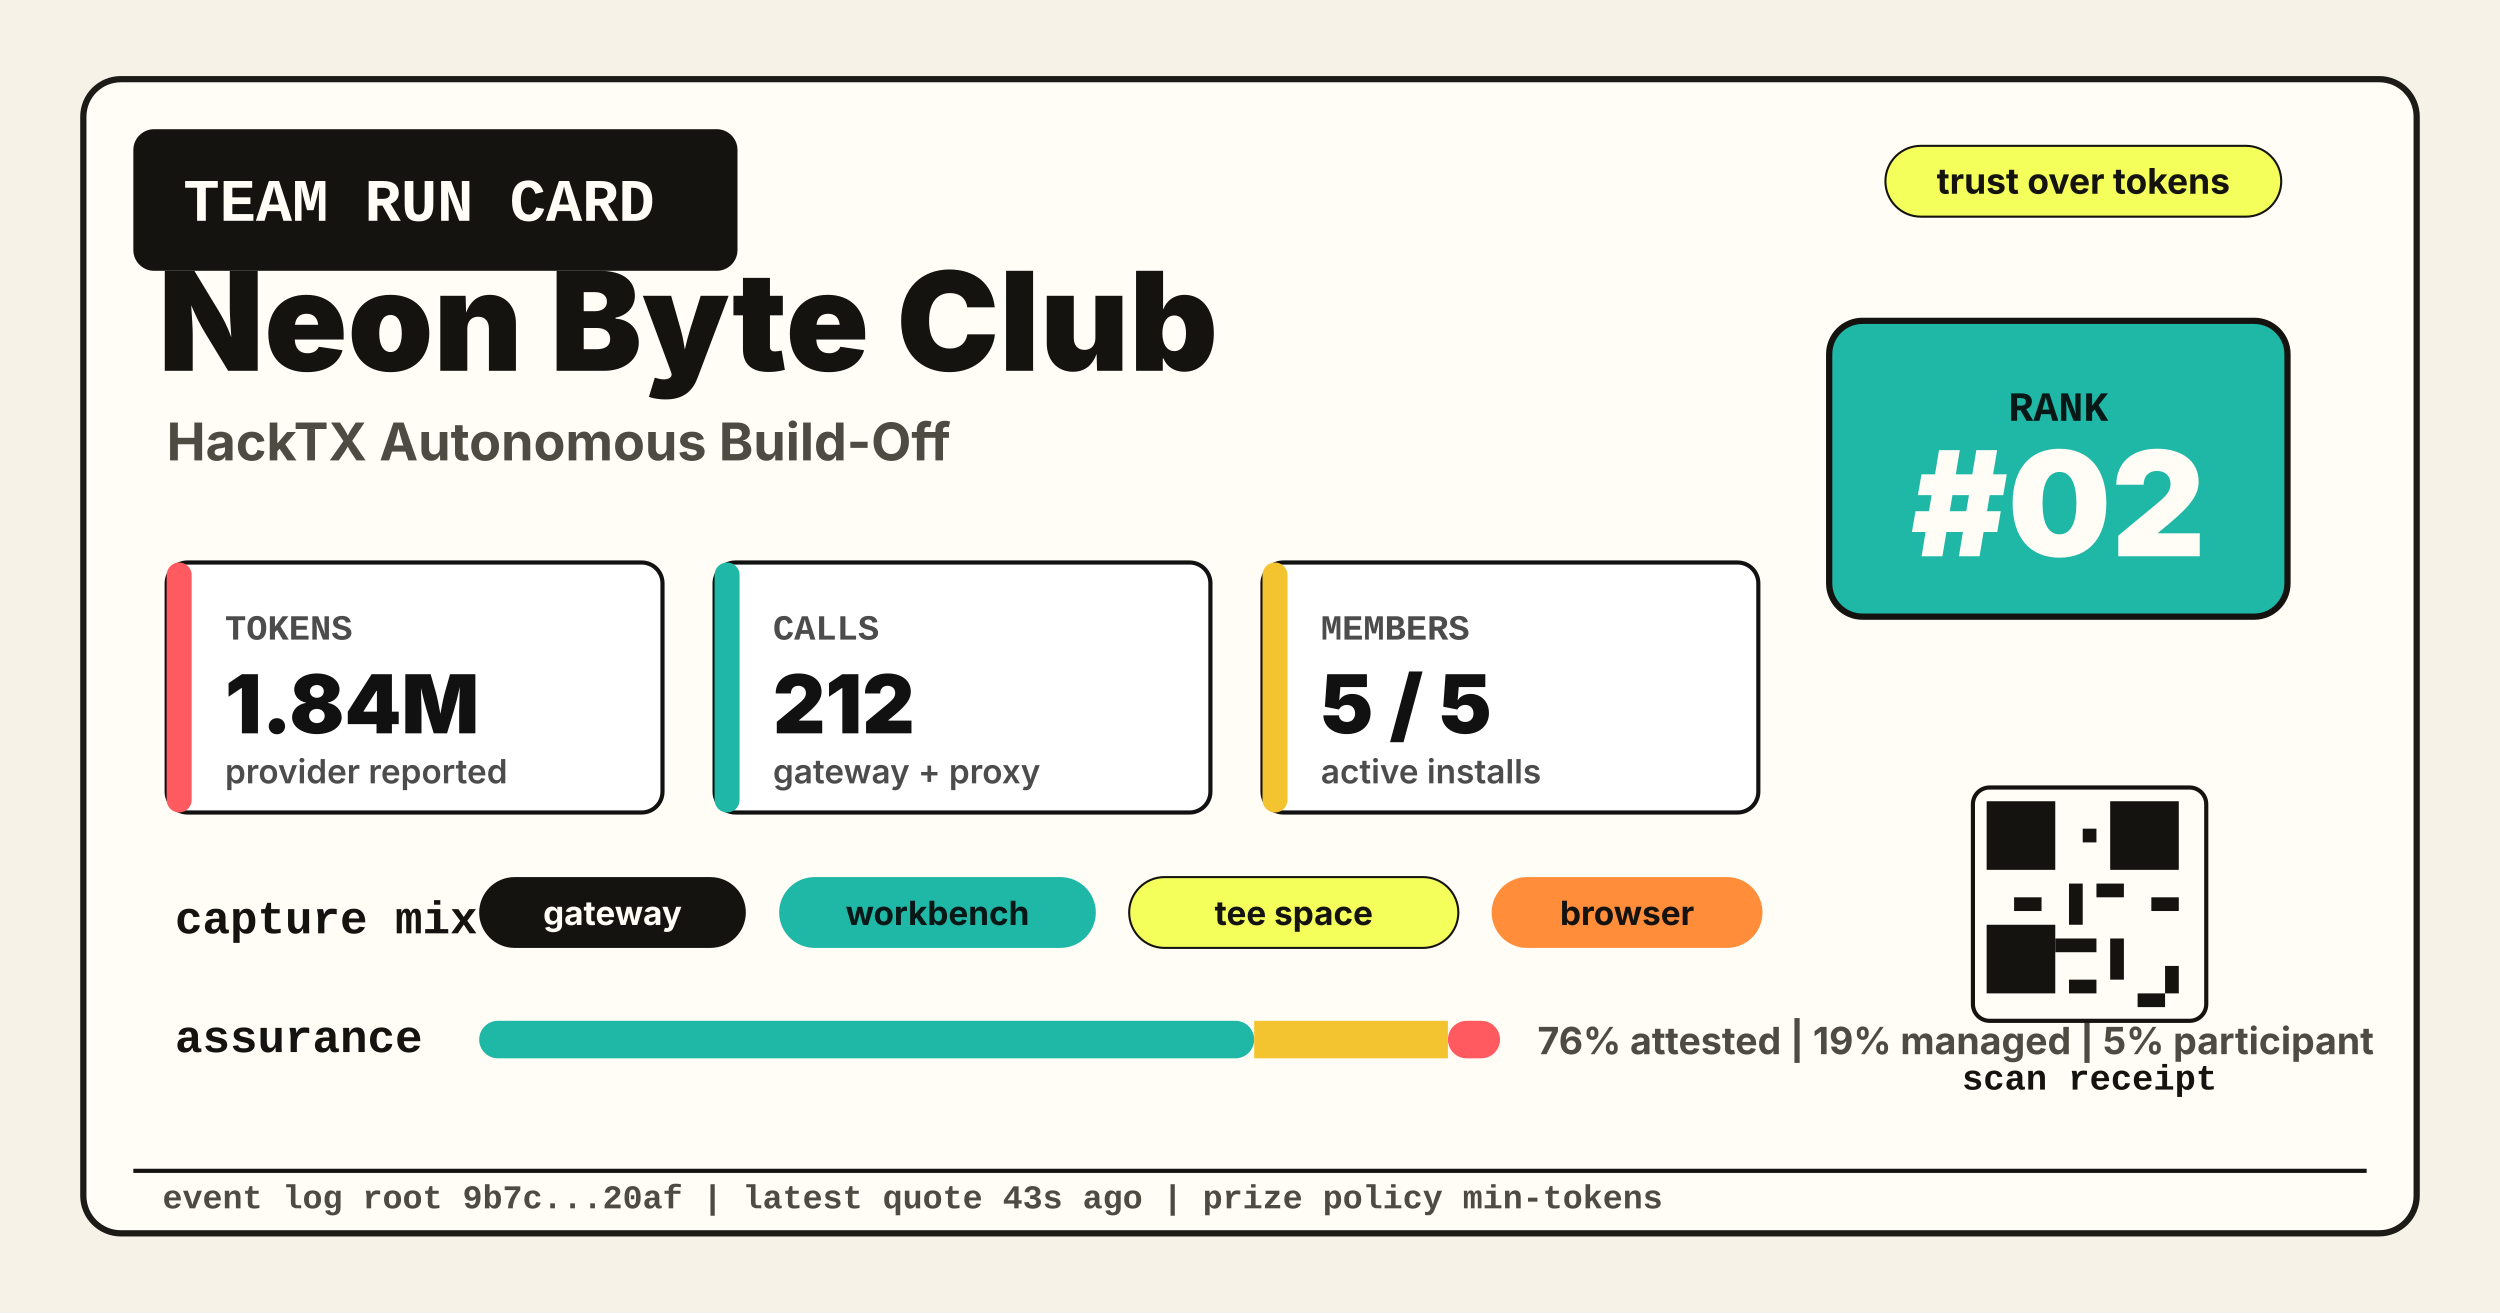
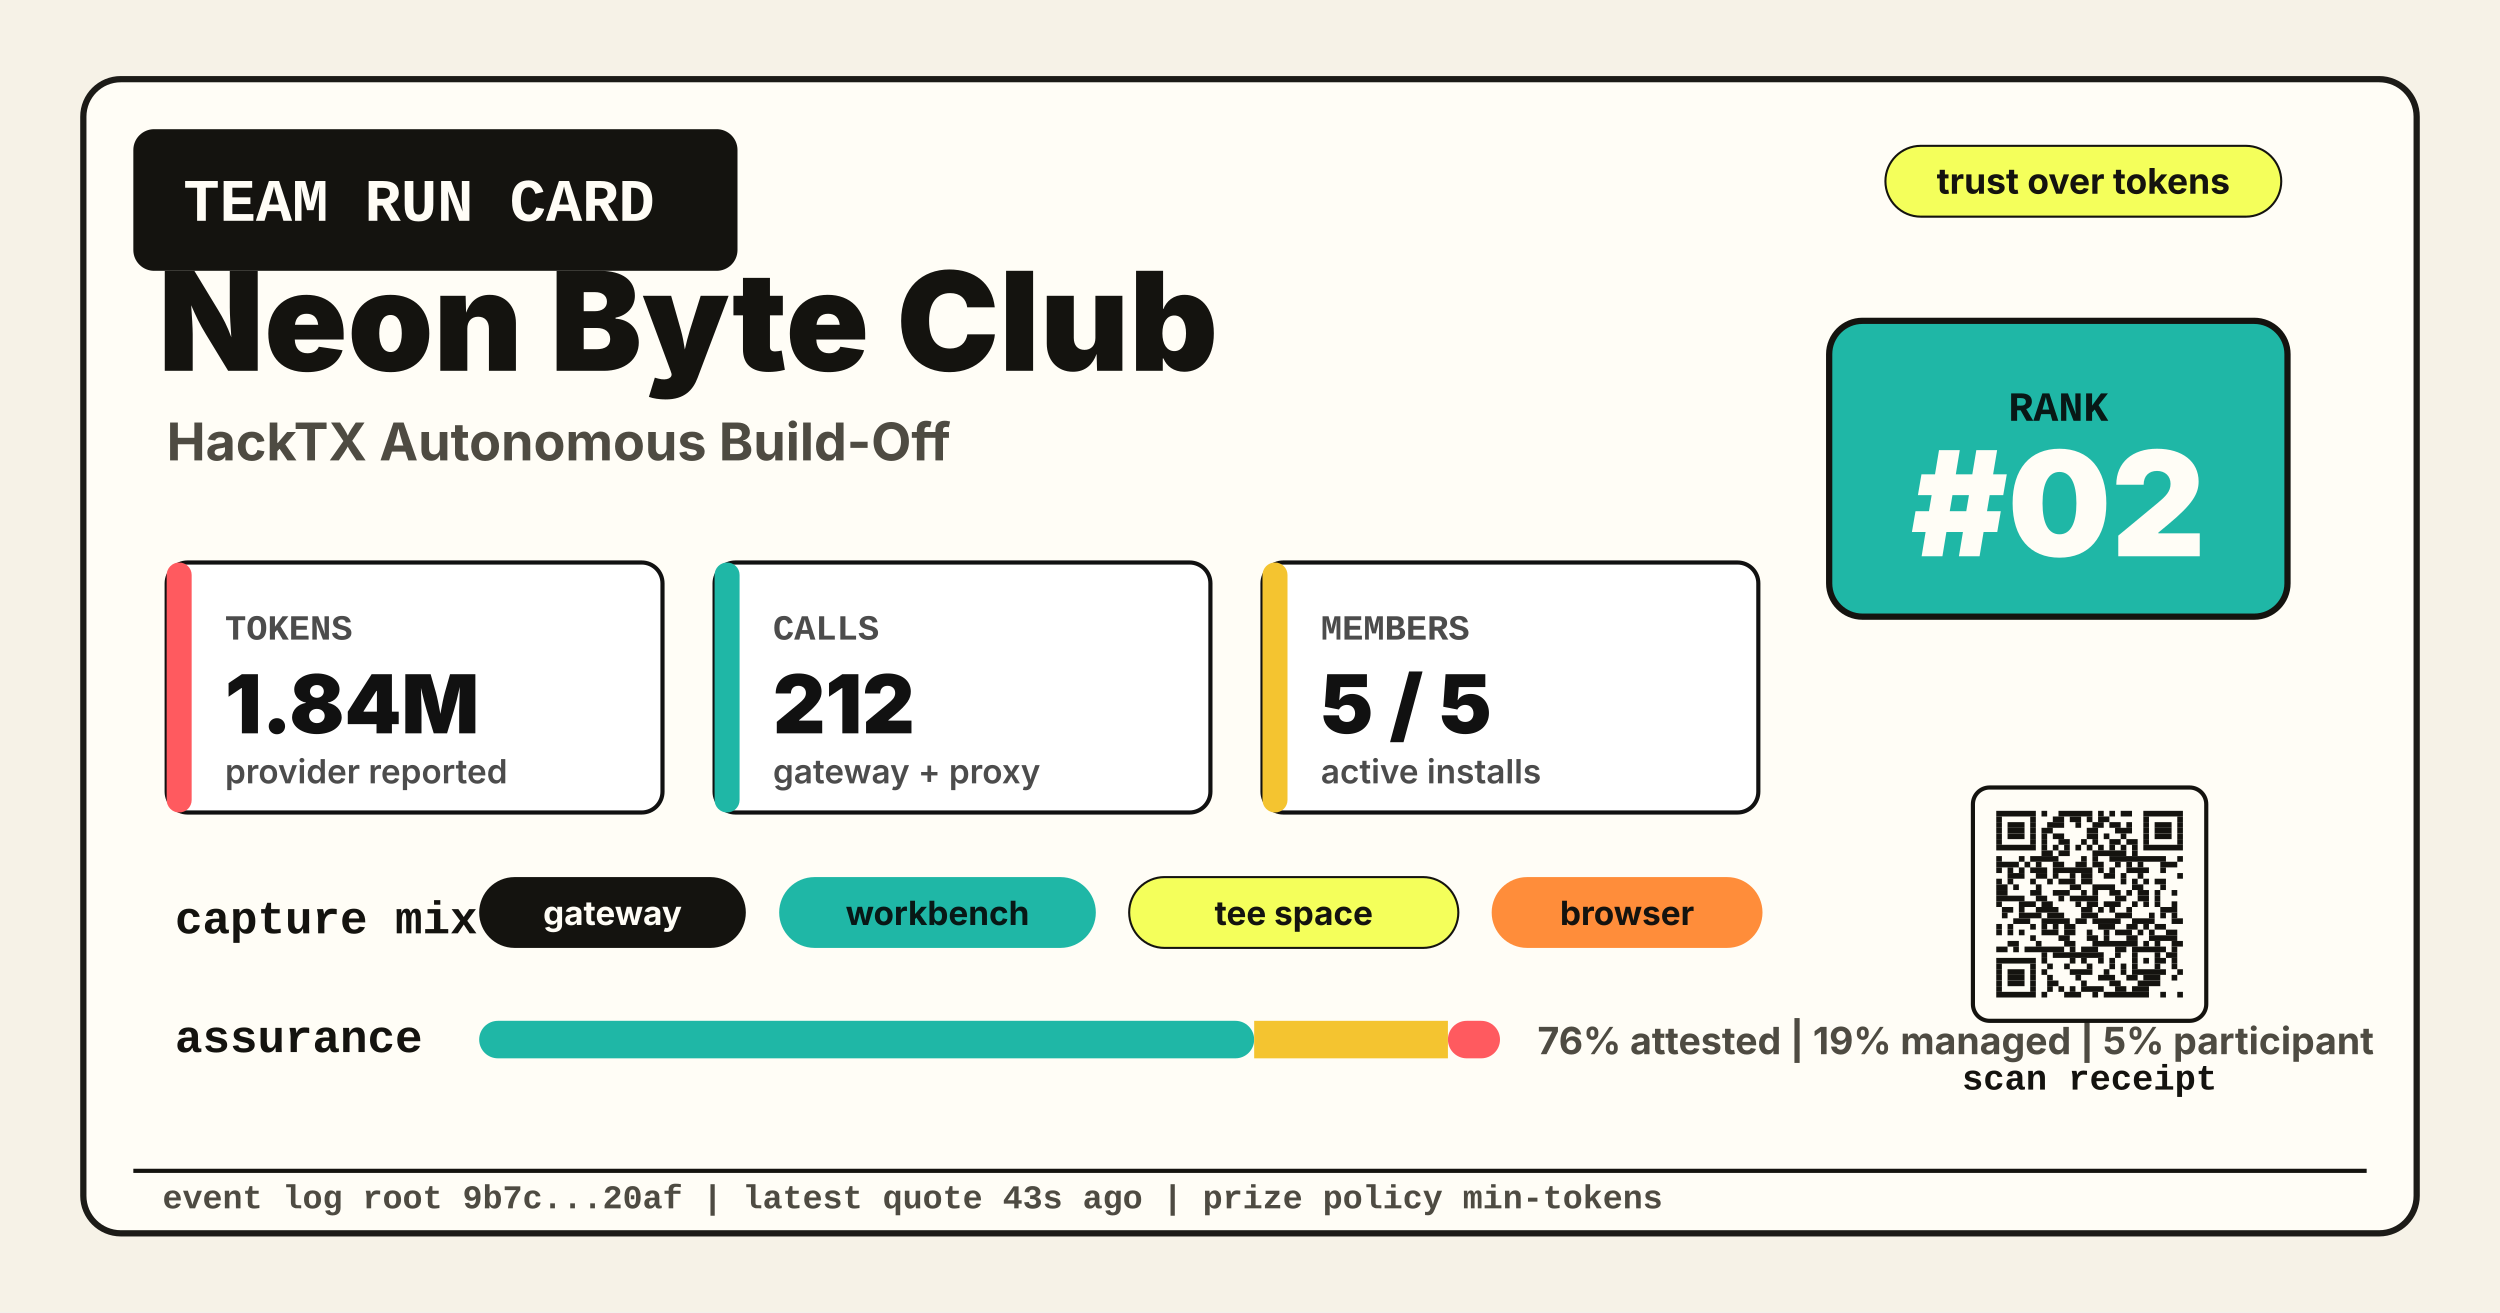
<svg xmlns="http://www.w3.org/2000/svg" width="1200" height="630" viewBox="0 0 1200 630" role="img" aria-labelledby="title desc">
  <defs />
  <rect x="0" y="0" width="1200" height="630" rx="0" fill="#f6f2e7" stroke="none" stroke-width="1" opacity="1" />
  <rect x="40" y="38" width="1120" height="554" rx="18" fill="#fffdf6" stroke="#1c1b17" stroke-width="3" opacity="1" />
  <rect x="64" y="62" width="290" height="68" rx="10" fill="#14130f" stroke="none" stroke-width="1" opacity="1" />
  <text x="88" y="106" fill="#fffdf6" font-family="SFMono-Regular, ui-monospace, Consolas, Liberation Mono, monospace" font-size="29" font-weight="900" text-anchor="start">TEAM RUN CARD</text>
  <g>
    <rect x="905" y="70" width="190" height="34" rx="17" fill="#f4ff5b" stroke="#14130f" stroke-width="1" opacity="1" />
    <text x="1000" y="93" fill="#14130f" font-family="Inter, ui-sans-serif, system-ui, -apple-system, BlinkMacSystemFont, Segoe UI, sans-serif" font-size="17" font-weight="700" text-anchor="middle">trust over tokens</text>
  </g>
  <text x="76" y="178" fill="#14130f" font-family="Inter, ui-sans-serif, system-ui, -apple-system, BlinkMacSystemFont, Segoe UI, sans-serif" font-size="66" font-weight="900" text-anchor="start">Neon Byte Club</text>
  <text x="80" y="221" fill="#4e4b42" font-family="Inter, ui-sans-serif, system-ui, -apple-system, BlinkMacSystemFont, Segoe UI, sans-serif" font-size="25" font-weight="650" text-anchor="start">HackTX Autonomous Build-Off</text>
  <rect x="878" y="154" width="220" height="142" rx="16" fill="#1fb7a6" stroke="#14130f" stroke-width="3" opacity="1" />
  <text x="988" y="202" fill="#081816" font-family="SFMono-Regular, ui-monospace, Consolas, Liberation Mono, monospace" font-size="20" font-weight="850" text-anchor="middle">RANK</text>
  <text x="988" y="267" fill="#fffdf6" font-family="Inter, ui-sans-serif, system-ui, -apple-system, BlinkMacSystemFont, Segoe UI, sans-serif" font-size="70" font-weight="950" text-anchor="middle">#02</text>
  <g>
    <rect x="80" y="270" width="238" height="120" rx="10" fill="#fff" stroke="#111" stroke-width="2" opacity="1" />
    <rect x="80" y="270" width="12" height="120" rx="6" fill="#ff5a5f" stroke="none" stroke-width="1" opacity="1" />
    <text x="108" y="307" fill="#4c4c4c" font-family="SFMono-Regular, ui-monospace, Consolas, Liberation Mono, monospace" font-size="17" font-weight="750" text-anchor="start">TOKENS</text>
    <text x="108" y="352" fill="#111" font-family="Inter, ui-sans-serif, system-ui, -apple-system, BlinkMacSystemFont, Segoe UI, sans-serif" font-size="39" font-weight="850" text-anchor="start">1.84M</text>
    <text x="108" y="376" fill="#4c4c4c" font-family="Inter, ui-sans-serif, system-ui, -apple-system, BlinkMacSystemFont, Segoe UI, sans-serif" font-size="16" font-weight="600" text-anchor="start">provider reported</text>
  </g>
  <g>
    <rect x="343" y="270" width="238" height="120" rx="10" fill="#fff" stroke="#111" stroke-width="2" opacity="1" />
    <rect x="343" y="270" width="12" height="120" rx="6" fill="#1fb7a6" stroke="none" stroke-width="1" opacity="1" />
    <text x="371" y="307" fill="#4c4c4c" font-family="SFMono-Regular, ui-monospace, Consolas, Liberation Mono, monospace" font-size="17" font-weight="750" text-anchor="start">CALLS</text>
    <text x="371" y="352" fill="#111" font-family="Inter, ui-sans-serif, system-ui, -apple-system, BlinkMacSystemFont, Segoe UI, sans-serif" font-size="39" font-weight="850" text-anchor="start">212</text>
    <text x="371" y="376" fill="#4c4c4c" font-family="Inter, ui-sans-serif, system-ui, -apple-system, BlinkMacSystemFont, Segoe UI, sans-serif" font-size="16" font-weight="600" text-anchor="start">gateway + proxy</text>
  </g>
  <g>
    <rect x="606" y="270" width="238" height="120" rx="10" fill="#fff" stroke="#111" stroke-width="2" opacity="1" />
    <rect x="606" y="270" width="12" height="120" rx="6" fill="#f4c430" stroke="none" stroke-width="1" opacity="1" />
    <text x="634" y="307" fill="#4c4c4c" font-family="SFMono-Regular, ui-monospace, Consolas, Liberation Mono, monospace" font-size="17" font-weight="750" text-anchor="start">MEMBERS</text>
    <text x="634" y="352" fill="#111" font-family="Inter, ui-sans-serif, system-ui, -apple-system, BlinkMacSystemFont, Segoe UI, sans-serif" font-size="39" font-weight="850" text-anchor="start">5 / 5</text>
    <text x="634" y="376" fill="#4c4c4c" font-family="Inter, ui-sans-serif, system-ui, -apple-system, BlinkMacSystemFont, Segoe UI, sans-serif" font-size="16" font-weight="600" text-anchor="start">active installs</text>
  </g>
  <text x="84" y="448" fill="#14130f" font-family="SFMono-Regular, ui-monospace, Consolas, Liberation Mono, monospace" font-size="22" font-weight="850" text-anchor="start">capture mix</text>
  <g>
    <rect x="230" y="421" width="128" height="34" rx="17" fill="#14130f" stroke="none" stroke-width="1" opacity="1" />
    <text x="294" y="444" fill="#fffdf6" font-family="Inter, ui-sans-serif, system-ui, -apple-system, BlinkMacSystemFont, Segoe UI, sans-serif" font-size="16" font-weight="700" text-anchor="middle">gateway</text>
  </g>
  <g>
    <rect x="374" y="421" width="152" height="34" rx="17" fill="#1fb7a6" stroke="none" stroke-width="1" opacity="1" />
    <text x="450" y="444" fill="#081816" font-family="Inter, ui-sans-serif, system-ui, -apple-system, BlinkMacSystemFont, Segoe UI, sans-serif" font-size="16" font-weight="700" text-anchor="middle">workbench</text>
  </g>
  <g>
    <rect x="542" y="421" width="158" height="34" rx="17" fill="#f4ff5b" stroke="#14130f" stroke-width="1" opacity="1" />
    <text x="621" y="444" fill="#14130f" font-family="Inter, ui-sans-serif, system-ui, -apple-system, BlinkMacSystemFont, Segoe UI, sans-serif" font-size="16" font-weight="700" text-anchor="middle">tee space</text>
  </g>
  <g>
    <rect x="716" y="421" width="130" height="34" rx="17" fill="#ff8d3a" stroke="none" stroke-width="1" opacity="1" />
    <text x="781" y="444" fill="#14130f" font-family="Inter, ui-sans-serif, system-ui, -apple-system, BlinkMacSystemFont, Segoe UI, sans-serif" font-size="16" font-weight="700" text-anchor="middle">browser</text>
  </g>
  <text x="84" y="505" fill="#14130f" font-family="SFMono-Regular, ui-monospace, Consolas, Liberation Mono, monospace" font-size="22" font-weight="850" text-anchor="start">assurance</text>
  <g>
    <rect x="230" y="490" width="372" height="18" rx="9" fill="#1fb7a6" stroke="none" stroke-width="1" opacity="1" />
    <rect x="602" y="490" width="93" height="18" rx="0" fill="#f4c430" stroke="none" stroke-width="1" opacity="1" />
    <rect x="695" y="490" width="25" height="18" rx="9" fill="#ff5a5f" stroke="none" stroke-width="1" opacity="1" />
  </g>
  <text x="738" y="506" fill="#4e4b42" font-family="Inter, ui-sans-serif, system-ui, -apple-system, BlinkMacSystemFont, Segoe UI, sans-serif" font-size="18" font-weight="700" text-anchor="start">76% attested | 19% managed | 5% participant</text>
  <g transform="translate(947 378)">
    <rect x="0" y="0" width="112" height="112" rx="8" fill="#fffdf6" stroke="#14130f" stroke-width="2" opacity="1" />
-     <rect x="6.588" y="6.588" width="32.941" height="32.941" rx="0" fill="#14130f" stroke="none" stroke-width="1" opacity="1" />
-     <rect x="13.176" y="13.176" width="19.765" height="19.765" rx="0" fill="#14130f" stroke="none" stroke-width="1" opacity="1" />
-     <rect x="65.882" y="6.588" width="32.941" height="32.941" rx="0" fill="#14130f" stroke="none" stroke-width="1" opacity="1" />
-     <rect x="72.471" y="13.176" width="19.765" height="19.765" rx="0" fill="#14130f" stroke="none" stroke-width="1" opacity="1" />
-     <rect x="6.588" y="65.882" width="32.941" height="32.941" rx="0" fill="#14130f" stroke="none" stroke-width="1" opacity="1" />
-     <rect x="13.176" y="72.471" width="19.765" height="19.765" rx="0" fill="#14130f" stroke="none" stroke-width="1" opacity="1" />
-     <rect x="46.118" y="46.118" width="6.588" height="19.765" rx="0" fill="#14130f" stroke="none" stroke-width="1" opacity="1" />
-     <rect x="59.294" y="46.118" width="13.176" height="6.588" rx="0" fill="#14130f" stroke="none" stroke-width="1" opacity="1" />
-     <rect x="39.529" y="72.471" width="19.765" height="6.588" rx="0" fill="#14130f" stroke="none" stroke-width="1" opacity="1" />
-     <rect x="65.882" y="72.471" width="6.588" height="19.765" rx="0" fill="#14130f" stroke="none" stroke-width="1" opacity="1" />
-     <rect x="85.647" y="52.706" width="13.176" height="6.588" rx="0" fill="#14130f" stroke="none" stroke-width="1" opacity="1" />
-     <rect x="46.118" y="92.235" width="13.176" height="6.588" rx="0" fill="#14130f" stroke="none" stroke-width="1" opacity="1" />
-     <rect x="92.235" y="85.647" width="6.588" height="13.176" rx="0" fill="#14130f" stroke="none" stroke-width="1" opacity="1" />
-     <rect x="52.706" y="19.765" width="6.588" height="6.588" rx="0" fill="#14130f" stroke="none" stroke-width="1" opacity="1" />
-     <rect x="19.765" y="52.706" width="13.176" height="6.588" rx="0" fill="#14130f" stroke="none" stroke-width="1" opacity="1" />
-     <rect x="79.059" y="98.824" width="13.176" height="6.588" rx="0" fill="#14130f" stroke="none" stroke-width="1" opacity="1" />
+     <rect x="11.2" y="11.2" width="19.006" height="2.715" fill="#14130f" />
+     <rect x="32.921" y="11.2" width="2.715" height="2.715" fill="#14130f" />
+     <rect x="41.067" y="11.2" width="16.291" height="2.715" fill="#14130f" />
+     <rect x="60.073" y="11.2" width="2.715" height="2.715" fill="#14130f" />
+     <rect x="65.503" y="11.2" width="2.715" height="2.715" fill="#14130f" />
+     <rect x="70.933" y="11.2" width="5.43" height="2.715" fill="#14130f" />
+     <rect x="81.794" y="11.2" width="19.006" height="2.715" fill="#14130f" />
+     <rect x="11.2" y="13.915" width="2.715" height="2.715" fill="#14130f" />
+     <rect x="27.491" y="13.915" width="2.715" height="2.715" fill="#14130f" />
+     <rect x="38.352" y="13.915" width="5.43" height="2.715" fill="#14130f" />
+     <rect x="46.497" y="13.915" width="5.43" height="2.715" fill="#14130f" />
+     <rect x="54.642" y="13.915" width="2.715" height="2.715" fill="#14130f" />
+     <rect x="60.073" y="13.915" width="5.43" height="2.715" fill="#14130f" />
+     <rect x="81.794" y="13.915" width="2.715" height="2.715" fill="#14130f" />
+     <rect x="98.085" y="13.915" width="2.715" height="2.715" fill="#14130f" />
+     <rect x="11.2" y="16.63" width="2.715" height="2.715" fill="#14130f" />
+     <rect x="16.63" y="16.63" width="8.145" height="2.715" fill="#14130f" />
+     <rect x="27.491" y="16.63" width="2.715" height="2.715" fill="#14130f" />
+     <rect x="35.636" y="16.63" width="8.145" height="2.715" fill="#14130f" />
+     <rect x="49.212" y="16.63" width="2.715" height="2.715" fill="#14130f" />
+     <rect x="57.358" y="16.63" width="5.43" height="2.715" fill="#14130f" />
+     <rect x="65.503" y="16.63" width="5.43" height="2.715" fill="#14130f" />
+     <rect x="73.648" y="16.63" width="2.715" height="2.715" fill="#14130f" />
+     <rect x="81.794" y="16.63" width="2.715" height="2.715" fill="#14130f" />
+     <rect x="87.224" y="16.63" width="8.145" height="2.715" fill="#14130f" />
+     <rect x="98.085" y="16.63" width="2.715" height="2.715" fill="#14130f" />
+     <rect x="11.2" y="19.345" width="2.715" height="2.715" fill="#14130f" />
+     <rect x="16.63" y="19.345" width="8.145" height="2.715" fill="#14130f" />
+     <rect x="27.491" y="19.345" width="2.715" height="2.715" fill="#14130f" />
+     <rect x="32.921" y="19.345" width="5.43" height="2.715" fill="#14130f" />
+     <rect x="54.642" y="19.345" width="5.43" height="2.715" fill="#14130f" />
+     <rect x="68.218" y="19.345" width="8.145" height="2.715" fill="#14130f" />
+     <rect x="81.794" y="19.345" width="2.715" height="2.715" fill="#14130f" />
+     <rect x="87.224" y="19.345" width="8.145" height="2.715" fill="#14130f" />
+     <rect x="98.085" y="19.345" width="2.715" height="2.715" fill="#14130f" />
+     <rect x="11.2" y="22.061" width="2.715" height="2.715" fill="#14130f" />
+     <rect x="16.63" y="22.061" width="8.145" height="2.715" fill="#14130f" />
+     <rect x="27.491" y="22.061" width="2.715" height="2.715" fill="#14130f" />
+     <rect x="32.921" y="22.061" width="2.715" height="2.715" fill="#14130f" />
+     <rect x="38.352" y="22.061" width="5.43" height="2.715" fill="#14130f" />
+     <rect x="54.642" y="22.061" width="5.43" height="2.715" fill="#14130f" />
+     <rect x="62.788" y="22.061" width="2.715" height="2.715" fill="#14130f" />
+     <rect x="70.933" y="22.061" width="2.715" height="2.715" fill="#14130f" />
+     <rect x="81.794" y="22.061" width="2.715" height="2.715" fill="#14130f" />
+     <rect x="87.224" y="22.061" width="8.145" height="2.715" fill="#14130f" />
+     <rect x="98.085" y="22.061" width="2.715" height="2.715" fill="#14130f" />
+     <rect x="11.2" y="24.776" width="2.715" height="2.715" fill="#14130f" />
+     <rect x="27.491" y="24.776" width="2.715" height="2.715" fill="#14130f" />
+     <rect x="32.921" y="24.776" width="2.715" height="2.715" fill="#14130f" />
+     <rect x="41.067" y="24.776" width="5.43" height="2.715" fill="#14130f" />
+     <rect x="51.927" y="24.776" width="2.715" height="2.715" fill="#14130f" />
+     <rect x="57.358" y="24.776" width="2.715" height="2.715" fill="#14130f" />
+     <rect x="65.503" y="24.776" width="5.43" height="2.715" fill="#14130f" />
+     <rect x="73.648" y="24.776" width="5.43" height="2.715" fill="#14130f" />
+     <rect x="81.794" y="24.776" width="2.715" height="2.715" fill="#14130f" />
+     <rect x="98.085" y="24.776" width="2.715" height="2.715" fill="#14130f" />
+     <rect x="11.2" y="27.491" width="19.006" height="2.715" fill="#14130f" />
+     <rect x="32.921" y="27.491" width="2.715" height="2.715" fill="#14130f" />
+     <rect x="38.352" y="27.491" width="2.715" height="2.715" fill="#14130f" />
+     <rect x="43.782" y="27.491" width="2.715" height="2.715" fill="#14130f" />
+     <rect x="49.212" y="27.491" width="2.715" height="2.715" fill="#14130f" />
+     <rect x="54.642" y="27.491" width="2.715" height="2.715" fill="#14130f" />
+     <rect x="60.073" y="27.491" width="2.715" height="2.715" fill="#14130f" />
+     <rect x="65.503" y="27.491" width="2.715" height="2.715" fill="#14130f" />
+     <rect x="70.933" y="27.491" width="2.715" height="2.715" fill="#14130f" />
+     <rect x="76.364" y="27.491" width="2.715" height="2.715" fill="#14130f" />
+     <rect x="81.794" y="27.491" width="19.006" height="2.715" fill="#14130f" />
+     <rect x="32.921" y="30.206" width="5.43" height="2.715" fill="#14130f" />
+     <rect x="41.067" y="30.206" width="5.43" height="2.715" fill="#14130f" />
+     <rect x="57.358" y="30.206" width="16.291" height="2.715" fill="#14130f" />
+     <rect x="76.364" y="30.206" width="2.715" height="2.715" fill="#14130f" />
+     <rect x="11.2" y="32.921" width="2.715" height="2.715" fill="#14130f" />
+     <rect x="22.061" y="32.921" width="2.715" height="2.715" fill="#14130f" />
+     <rect x="27.491" y="32.921" width="13.576" height="2.715" fill="#14130f" />
+     <rect x="51.927" y="32.921" width="2.715" height="2.715" fill="#14130f" />
+     <rect x="57.358" y="32.921" width="2.715" height="2.715" fill="#14130f" />
+     <rect x="65.503" y="32.921" width="27.152" height="2.715" fill="#14130f" />
+     <rect x="98.085" y="32.921" width="2.715" height="2.715" fill="#14130f" />
+     <rect x="11.2" y="35.636" width="10.861" height="2.715" fill="#14130f" />
+     <rect x="24.776" y="35.636" width="2.715" height="2.715" fill="#14130f" />
+     <rect x="30.206" y="35.636" width="2.715" height="2.715" fill="#14130f" />
+     <rect x="38.352" y="35.636" width="5.43" height="2.715" fill="#14130f" />
+     <rect x="49.212" y="35.636" width="5.43" height="2.715" fill="#14130f" />
+     <rect x="57.358" y="35.636" width="5.43" height="2.715" fill="#14130f" />
+     <rect x="68.218" y="35.636" width="2.715" height="2.715" fill="#14130f" />
+     <rect x="73.648" y="35.636" width="2.715" height="2.715" fill="#14130f" />
+     <rect x="79.079" y="35.636" width="2.715" height="2.715" fill="#14130f" />
+     <rect x="89.939" y="35.636" width="8.145" height="2.715" fill="#14130f" />
+     <rect x="11.2" y="38.352" width="2.715" height="2.715" fill="#14130f" />
+     <rect x="16.63" y="38.352" width="2.715" height="2.715" fill="#14130f" />
+     <rect x="22.061" y="38.352" width="2.715" height="2.715" fill="#14130f" />
+     <rect x="27.491" y="38.352" width="8.145" height="2.715" fill="#14130f" />
+     <rect x="38.352" y="38.352" width="19.006" height="2.715" fill="#14130f" />
+     <rect x="60.073" y="38.352" width="2.715" height="2.715" fill="#14130f" />
+     <rect x="65.503" y="38.352" width="2.715" height="2.715" fill="#14130f" />
+     <rect x="73.648" y="38.352" width="10.861" height="2.715" fill="#14130f" />
+     <rect x="89.939" y="38.352" width="2.715" height="2.715" fill="#14130f" />
+     <rect x="16.63" y="41.067" width="8.145" height="2.715" fill="#14130f" />
+     <rect x="30.206" y="41.067" width="5.43" height="2.715" fill="#14130f" />
+     <rect x="38.352" y="41.067" width="2.715" height="2.715" fill="#14130f" />
+     <rect x="46.497" y="41.067" width="2.715" height="2.715" fill="#14130f" />
+     <rect x="51.927" y="41.067" width="5.43" height="2.715" fill="#14130f" />
+     <rect x="62.788" y="41.067" width="5.43" height="2.715" fill="#14130f" />
+     <rect x="70.933" y="41.067" width="2.715" height="2.715" fill="#14130f" />
+     <rect x="79.079" y="41.067" width="2.715" height="2.715" fill="#14130f" />
+     <rect x="98.085" y="41.067" width="2.715" height="2.715" fill="#14130f" />
+     <rect x="11.2" y="43.782" width="2.715" height="2.715" fill="#14130f" />
+     <rect x="16.63" y="43.782" width="2.715" height="2.715" fill="#14130f" />
+     <rect x="27.491" y="43.782" width="2.715" height="2.715" fill="#14130f" />
+     <rect x="35.636" y="43.782" width="2.715" height="2.715" fill="#14130f" />
+     <rect x="41.067" y="43.782" width="8.145" height="2.715" fill="#14130f" />
+     <rect x="51.927" y="43.782" width="5.43" height="2.715" fill="#14130f" />
+     <rect x="70.933" y="43.782" width="2.715" height="2.715" fill="#14130f" />
+     <rect x="76.364" y="43.782" width="2.715" height="2.715" fill="#14130f" />
+     <rect x="81.794" y="43.782" width="2.715" height="2.715" fill="#14130f" />
+     <rect x="87.224" y="43.782" width="5.43" height="2.715" fill="#14130f" />
+     <rect x="11.2" y="46.497" width="5.43" height="2.715" fill="#14130f" />
+     <rect x="19.345" y="46.497" width="2.715" height="2.715" fill="#14130f" />
+     <rect x="30.206" y="46.497" width="2.715" height="2.715" fill="#14130f" />
+     <rect x="46.497" y="46.497" width="5.43" height="2.715" fill="#14130f" />
+     <rect x="57.358" y="46.497" width="10.861" height="2.715" fill="#14130f" />
+     <rect x="76.364" y="46.497" width="5.43" height="2.715" fill="#14130f" />
+     <rect x="89.939" y="46.497" width="2.715" height="2.715" fill="#14130f" />
+     <rect x="11.2" y="49.212" width="5.43" height="2.715" fill="#14130f" />
+     <rect x="27.491" y="49.212" width="5.43" height="2.715" fill="#14130f" />
+     <rect x="38.352" y="49.212" width="8.145" height="2.715" fill="#14130f" />
+     <rect x="51.927" y="49.212" width="2.715" height="2.715" fill="#14130f" />
+     <rect x="57.358" y="49.212" width="2.715" height="2.715" fill="#14130f" />
+     <rect x="65.503" y="49.212" width="5.43" height="2.715" fill="#14130f" />
+     <rect x="73.648" y="49.212" width="2.715" height="2.715" fill="#14130f" />
+     <rect x="79.079" y="49.212" width="5.43" height="2.715" fill="#14130f" />
+     <rect x="87.224" y="49.212" width="2.715" height="2.715" fill="#14130f" />
+     <rect x="95.37" y="49.212" width="2.715" height="2.715" fill="#14130f" />
+     <rect x="11.2" y="51.927" width="13.576" height="2.715" fill="#14130f" />
+     <rect x="30.206" y="51.927" width="5.43" height="2.715" fill="#14130f" />
+     <rect x="41.067" y="51.927" width="2.715" height="2.715" fill="#14130f" />
+     <rect x="46.497" y="51.927" width="13.576" height="2.715" fill="#14130f" />
+     <rect x="68.218" y="51.927" width="5.43" height="2.715" fill="#14130f" />
+     <rect x="79.079" y="51.927" width="5.43" height="2.715" fill="#14130f" />
+     <rect x="87.224" y="51.927" width="2.715" height="2.715" fill="#14130f" />
+     <rect x="11.2" y="54.642" width="2.715" height="2.715" fill="#14130f" />
+     <rect x="22.061" y="54.642" width="8.145" height="2.715" fill="#14130f" />
+     <rect x="32.921" y="54.642" width="5.43" height="2.715" fill="#14130f" />
+     <rect x="49.212" y="54.642" width="2.715" height="2.715" fill="#14130f" />
+     <rect x="54.642" y="54.642" width="5.43" height="2.715" fill="#14130f" />
+     <rect x="62.788" y="54.642" width="8.145" height="2.715" fill="#14130f" />
+     <rect x="76.364" y="54.642" width="2.715" height="2.715" fill="#14130f" />
+     <rect x="81.794" y="54.642" width="2.715" height="2.715" fill="#14130f" />
+     <rect x="87.224" y="54.642" width="2.715" height="2.715" fill="#14130f" />
+     <rect x="95.37" y="54.642" width="2.715" height="2.715" fill="#14130f" />
+     <rect x="13.915" y="57.358" width="5.43" height="2.715" fill="#14130f" />
+     <rect x="22.061" y="57.358" width="2.715" height="2.715" fill="#14130f" />
+     <rect x="30.206" y="57.358" width="10.861" height="2.715" fill="#14130f" />
+     <rect x="51.927" y="57.358" width="5.43" height="2.715" fill="#14130f" />
+     <rect x="60.073" y="57.358" width="2.715" height="2.715" fill="#14130f" />
+     <rect x="65.503" y="57.358" width="2.715" height="2.715" fill="#14130f" />
+     <rect x="73.648" y="57.358" width="2.715" height="2.715" fill="#14130f" />
+     <rect x="89.939" y="57.358" width="8.145" height="2.715" fill="#14130f" />
+     <rect x="13.915" y="60.073" width="2.715" height="2.715" fill="#14130f" />
+     <rect x="22.061" y="60.073" width="10.861" height="2.715" fill="#14130f" />
+     <rect x="35.636" y="60.073" width="8.145" height="2.715" fill="#14130f" />
+     <rect x="51.927" y="60.073" width="8.145" height="2.715" fill="#14130f" />
+     <rect x="68.218" y="60.073" width="8.145" height="2.715" fill="#14130f" />
+     <rect x="84.509" y="60.073" width="2.715" height="2.715" fill="#14130f" />
+     <rect x="89.939" y="60.073" width="2.715" height="2.715" fill="#14130f" />
+     <rect x="95.37" y="60.073" width="2.715" height="2.715" fill="#14130f" />
+     <rect x="19.345" y="62.788" width="8.145" height="2.715" fill="#14130f" />
+     <rect x="32.921" y="62.788" width="13.576" height="2.715" fill="#14130f" />
+     <rect x="49.212" y="62.788" width="5.43" height="2.715" fill="#14130f" />
+     <rect x="57.358" y="62.788" width="13.576" height="2.715" fill="#14130f" />
+     <rect x="76.364" y="62.788" width="10.861" height="2.715" fill="#14130f" />
+     <rect x="95.37" y="62.788" width="5.43" height="2.715" fill="#14130f" />
+     <rect x="11.2" y="65.503" width="2.715" height="2.715" fill="#14130f" />
+     <rect x="16.63" y="65.503" width="2.715" height="2.715" fill="#14130f" />
+     <rect x="27.491" y="65.503" width="2.715" height="2.715" fill="#14130f" />
+     <rect x="32.921" y="65.503" width="2.715" height="2.715" fill="#14130f" />
+     <rect x="38.352" y="65.503" width="2.715" height="2.715" fill="#14130f" />
+     <rect x="43.782" y="65.503" width="5.43" height="2.715" fill="#14130f" />
+     <rect x="60.073" y="65.503" width="8.145" height="2.715" fill="#14130f" />
+     <rect x="73.648" y="65.503" width="5.43" height="2.715" fill="#14130f" />
+     <rect x="81.794" y="65.503" width="2.715" height="2.715" fill="#14130f" />
+     <rect x="87.224" y="65.503" width="5.43" height="2.715" fill="#14130f" />
+     <rect x="11.2" y="68.218" width="2.715" height="2.715" fill="#14130f" />
+     <rect x="16.63" y="68.218" width="2.715" height="2.715" fill="#14130f" />
+     <rect x="22.061" y="68.218" width="2.715" height="2.715" fill="#14130f" />
+     <rect x="32.921" y="68.218" width="8.145" height="2.715" fill="#14130f" />
+     <rect x="43.782" y="68.218" width="5.43" height="2.715" fill="#14130f" />
+     <rect x="54.642" y="68.218" width="2.715" height="2.715" fill="#14130f" />
+     <rect x="62.788" y="68.218" width="2.715" height="2.715" fill="#14130f" />
+     <rect x="68.218" y="68.218" width="8.145" height="2.715" fill="#14130f" />
+     <rect x="79.079" y="68.218" width="2.715" height="2.715" fill="#14130f" />
+     <rect x="84.509" y="68.218" width="2.715" height="2.715" fill="#14130f" />
+     <rect x="92.655" y="68.218" width="5.43" height="2.715" fill="#14130f" />
+     <rect x="27.491" y="70.933" width="2.715" height="2.715" fill="#14130f" />
+     <rect x="41.067" y="70.933" width="5.43" height="2.715" fill="#14130f" />
+     <rect x="54.642" y="70.933" width="5.43" height="2.715" fill="#14130f" />
+     <rect x="62.788" y="70.933" width="2.715" height="2.715" fill="#14130f" />
+     <rect x="73.648" y="70.933" width="5.43" height="2.715" fill="#14130f" />
+     <rect x="84.509" y="70.933" width="13.576" height="2.715" fill="#14130f" />
+     <rect x="16.63" y="73.648" width="5.43" height="2.715" fill="#14130f" />
+     <rect x="30.206" y="73.648" width="2.715" height="2.715" fill="#14130f" />
+     <rect x="43.782" y="73.648" width="5.43" height="2.715" fill="#14130f" />
+     <rect x="57.358" y="73.648" width="21.721" height="2.715" fill="#14130f" />
+     <rect x="81.794" y="73.648" width="2.715" height="2.715" fill="#14130f" />
+     <rect x="87.224" y="73.648" width="2.715" height="2.715" fill="#14130f" />
+     <rect x="95.37" y="73.648" width="5.43" height="2.715" fill="#14130f" />
+     <rect x="11.2" y="76.364" width="5.43" height="2.715" fill="#14130f" />
+     <rect x="19.345" y="76.364" width="2.715" height="2.715" fill="#14130f" />
+     <rect x="24.776" y="76.364" width="19.006" height="2.715" fill="#14130f" />
+     <rect x="46.497" y="76.364" width="2.715" height="2.715" fill="#14130f" />
+     <rect x="51.927" y="76.364" width="8.145" height="2.715" fill="#14130f" />
+     <rect x="68.218" y="76.364" width="5.43" height="2.715" fill="#14130f" />
+     <rect x="76.364" y="76.364" width="16.291" height="2.715" fill="#14130f" />
+     <rect x="95.37" y="76.364" width="2.715" height="2.715" fill="#14130f" />
+     <rect x="32.921" y="79.079" width="2.715" height="2.715" fill="#14130f" />
+     <rect x="38.352" y="79.079" width="24.436" height="2.715" fill="#14130f" />
+     <rect x="68.218" y="79.079" width="2.715" height="2.715" fill="#14130f" />
+     <rect x="76.364" y="79.079" width="2.715" height="2.715" fill="#14130f" />
+     <rect x="87.224" y="79.079" width="2.715" height="2.715" fill="#14130f" />
+     <rect x="92.655" y="79.079" width="5.43" height="2.715" fill="#14130f" />
+     <rect x="11.2" y="81.794" width="19.006" height="2.715" fill="#14130f" />
+     <rect x="32.921" y="81.794" width="2.715" height="2.715" fill="#14130f" />
+     <rect x="46.497" y="81.794" width="2.715" height="2.715" fill="#14130f" />
+     <rect x="51.927" y="81.794" width="2.715" height="2.715" fill="#14130f" />
+     <rect x="60.073" y="81.794" width="2.715" height="2.715" fill="#14130f" />
+     <rect x="65.503" y="81.794" width="2.715" height="2.715" fill="#14130f" />
+     <rect x="76.364" y="81.794" width="2.715" height="2.715" fill="#14130f" />
+     <rect x="81.794" y="81.794" width="2.715" height="2.715" fill="#14130f" />
+     <rect x="87.224" y="81.794" width="5.43" height="2.715" fill="#14130f" />
+     <rect x="95.37" y="81.794" width="2.715" height="2.715" fill="#14130f" />
+     <rect x="11.2" y="84.509" width="2.715" height="2.715" fill="#14130f" />
+     <rect x="27.491" y="84.509" width="2.715" height="2.715" fill="#14130f" />
+     <rect x="35.636" y="84.509" width="2.715" height="2.715" fill="#14130f" />
+     <rect x="43.782" y="84.509" width="2.715" height="2.715" fill="#14130f" />
+     <rect x="54.642" y="84.509" width="2.715" height="2.715" fill="#14130f" />
+     <rect x="65.503" y="84.509" width="2.715" height="2.715" fill="#14130f" />
+     <rect x="70.933" y="84.509" width="2.715" height="2.715" fill="#14130f" />
+     <rect x="76.364" y="84.509" width="2.715" height="2.715" fill="#14130f" />
+     <rect x="87.224" y="84.509" width="2.715" height="2.715" fill="#14130f" />
+     <rect x="95.37" y="84.509" width="2.715" height="2.715" fill="#14130f" />
+     <rect x="11.2" y="87.224" width="2.715" height="2.715" fill="#14130f" />
+     <rect x="16.63" y="87.224" width="8.145" height="2.715" fill="#14130f" />
+     <rect x="27.491" y="87.224" width="2.715" height="2.715" fill="#14130f" />
+     <rect x="32.921" y="87.224" width="2.715" height="2.715" fill="#14130f" />
+     <rect x="46.497" y="87.224" width="10.861" height="2.715" fill="#14130f" />
+     <rect x="62.788" y="87.224" width="2.715" height="2.715" fill="#14130f" />
+     <rect x="70.933" y="87.224" width="2.715" height="2.715" fill="#14130f" />
+     <rect x="76.364" y="87.224" width="16.291" height="2.715" fill="#14130f" />
+     <rect x="98.085" y="87.224" width="2.715" height="2.715" fill="#14130f" />
+     <rect x="11.2" y="89.939" width="2.715" height="2.715" fill="#14130f" />
+     <rect x="16.63" y="89.939" width="8.145" height="2.715" fill="#14130f" />
+     <rect x="27.491" y="89.939" width="2.715" height="2.715" fill="#14130f" />
+     <rect x="35.636" y="89.939" width="2.715" height="2.715" fill="#14130f" />
+     <rect x="49.212" y="89.939" width="2.715" height="2.715" fill="#14130f" />
+     <rect x="60.073" y="89.939" width="8.145" height="2.715" fill="#14130f" />
+     <rect x="73.648" y="89.939" width="5.43" height="2.715" fill="#14130f" />
+     <rect x="81.794" y="89.939" width="8.145" height="2.715" fill="#14130f" />
+     <rect x="95.37" y="89.939" width="2.715" height="2.715" fill="#14130f" />
+     <rect x="11.2" y="92.655" width="2.715" height="2.715" fill="#14130f" />
+     <rect x="16.63" y="92.655" width="8.145" height="2.715" fill="#14130f" />
+     <rect x="27.491" y="92.655" width="2.715" height="2.715" fill="#14130f" />
+     <rect x="35.636" y="92.655" width="5.43" height="2.715" fill="#14130f" />
+     <rect x="51.927" y="92.655" width="2.715" height="2.715" fill="#14130f" />
+     <rect x="65.503" y="92.655" width="5.43" height="2.715" fill="#14130f" />
+     <rect x="79.079" y="92.655" width="10.861" height="2.715" fill="#14130f" />
+     <rect x="11.2" y="95.37" width="2.715" height="2.715" fill="#14130f" />
+     <rect x="27.491" y="95.37" width="2.715" height="2.715" fill="#14130f" />
+     <rect x="35.636" y="95.37" width="2.715" height="2.715" fill="#14130f" />
+     <rect x="41.067" y="95.37" width="2.715" height="2.715" fill="#14130f" />
+     <rect x="46.497" y="95.37" width="2.715" height="2.715" fill="#14130f" />
+     <rect x="51.927" y="95.37" width="10.861" height="2.715" fill="#14130f" />
+     <rect x="68.218" y="95.37" width="5.43" height="2.715" fill="#14130f" />
+     <rect x="76.364" y="95.37" width="8.145" height="2.715" fill="#14130f" />
+     <rect x="11.2" y="98.085" width="19.006" height="2.715" fill="#14130f" />
+     <rect x="32.921" y="98.085" width="2.715" height="2.715" fill="#14130f" />
+     <rect x="43.782" y="98.085" width="8.145" height="2.715" fill="#14130f" />
+     <rect x="57.358" y="98.085" width="2.715" height="2.715" fill="#14130f" />
+     <rect x="62.788" y="98.085" width="21.721" height="2.715" fill="#14130f" />
+     <rect x="89.939" y="98.085" width="2.715" height="2.715" fill="#14130f" />
+     <rect x="98.085" y="98.085" width="2.715" height="2.715" fill="#14130f" />
  </g>
  <text x="1003" y="523" fill="#14130f" font-family="SFMono-Regular, ui-monospace, Consolas, Liberation Mono, monospace" font-size="17" font-weight="850" text-anchor="middle">scan receipt</text>
  <line x1="64" y1="562" x2="1136" y2="562" stroke="#14130f" stroke-width="2" opacity="1" />
  <text x="78" y="580" fill="#4e4b42" font-family="SFMono-Regular, ui-monospace, Consolas, Liberation Mono, monospace" font-size="16" font-weight="650" text-anchor="start">event log root 9b7c...20af | latest quote 43s ago | prize policy min-tokens</text>
</svg>
